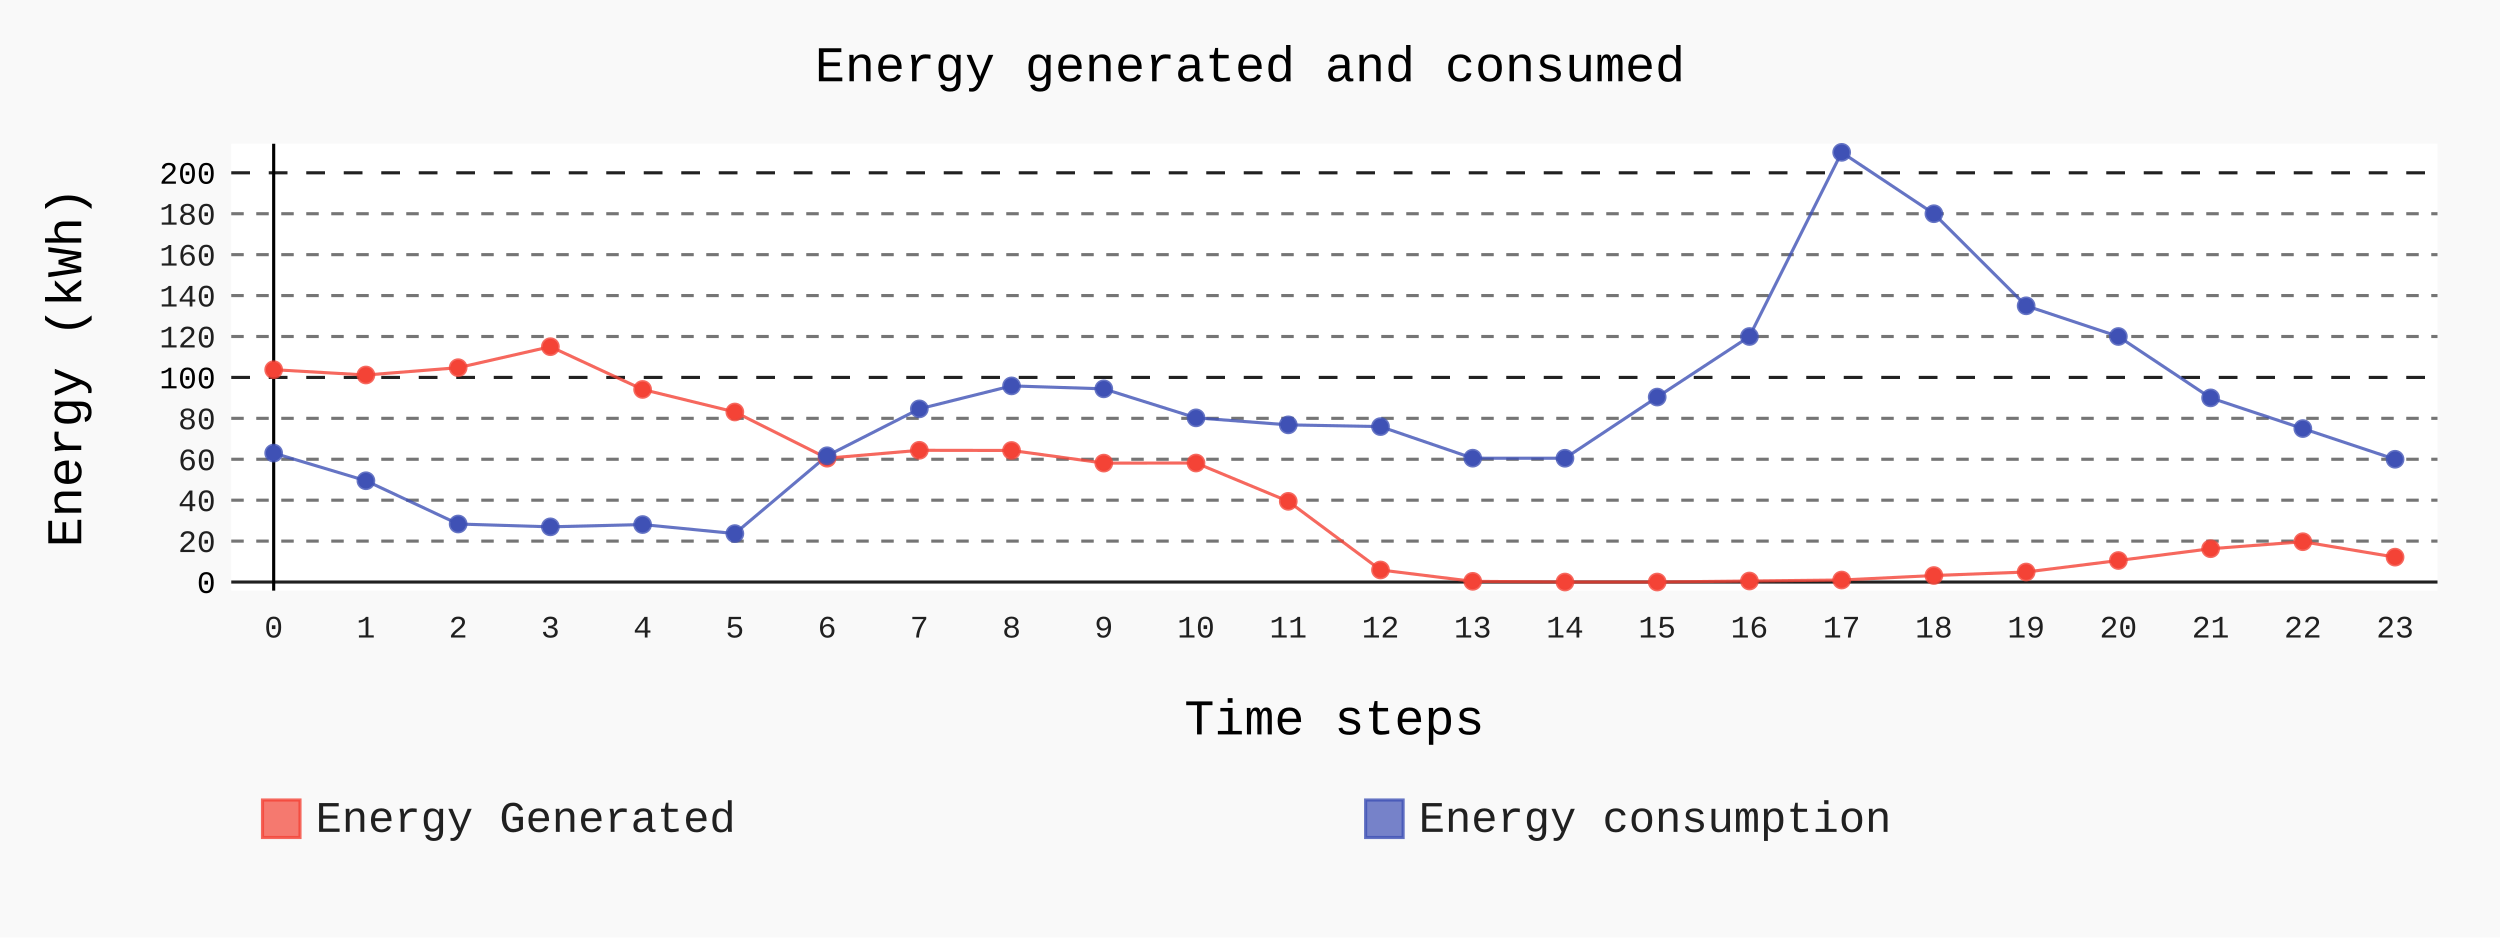
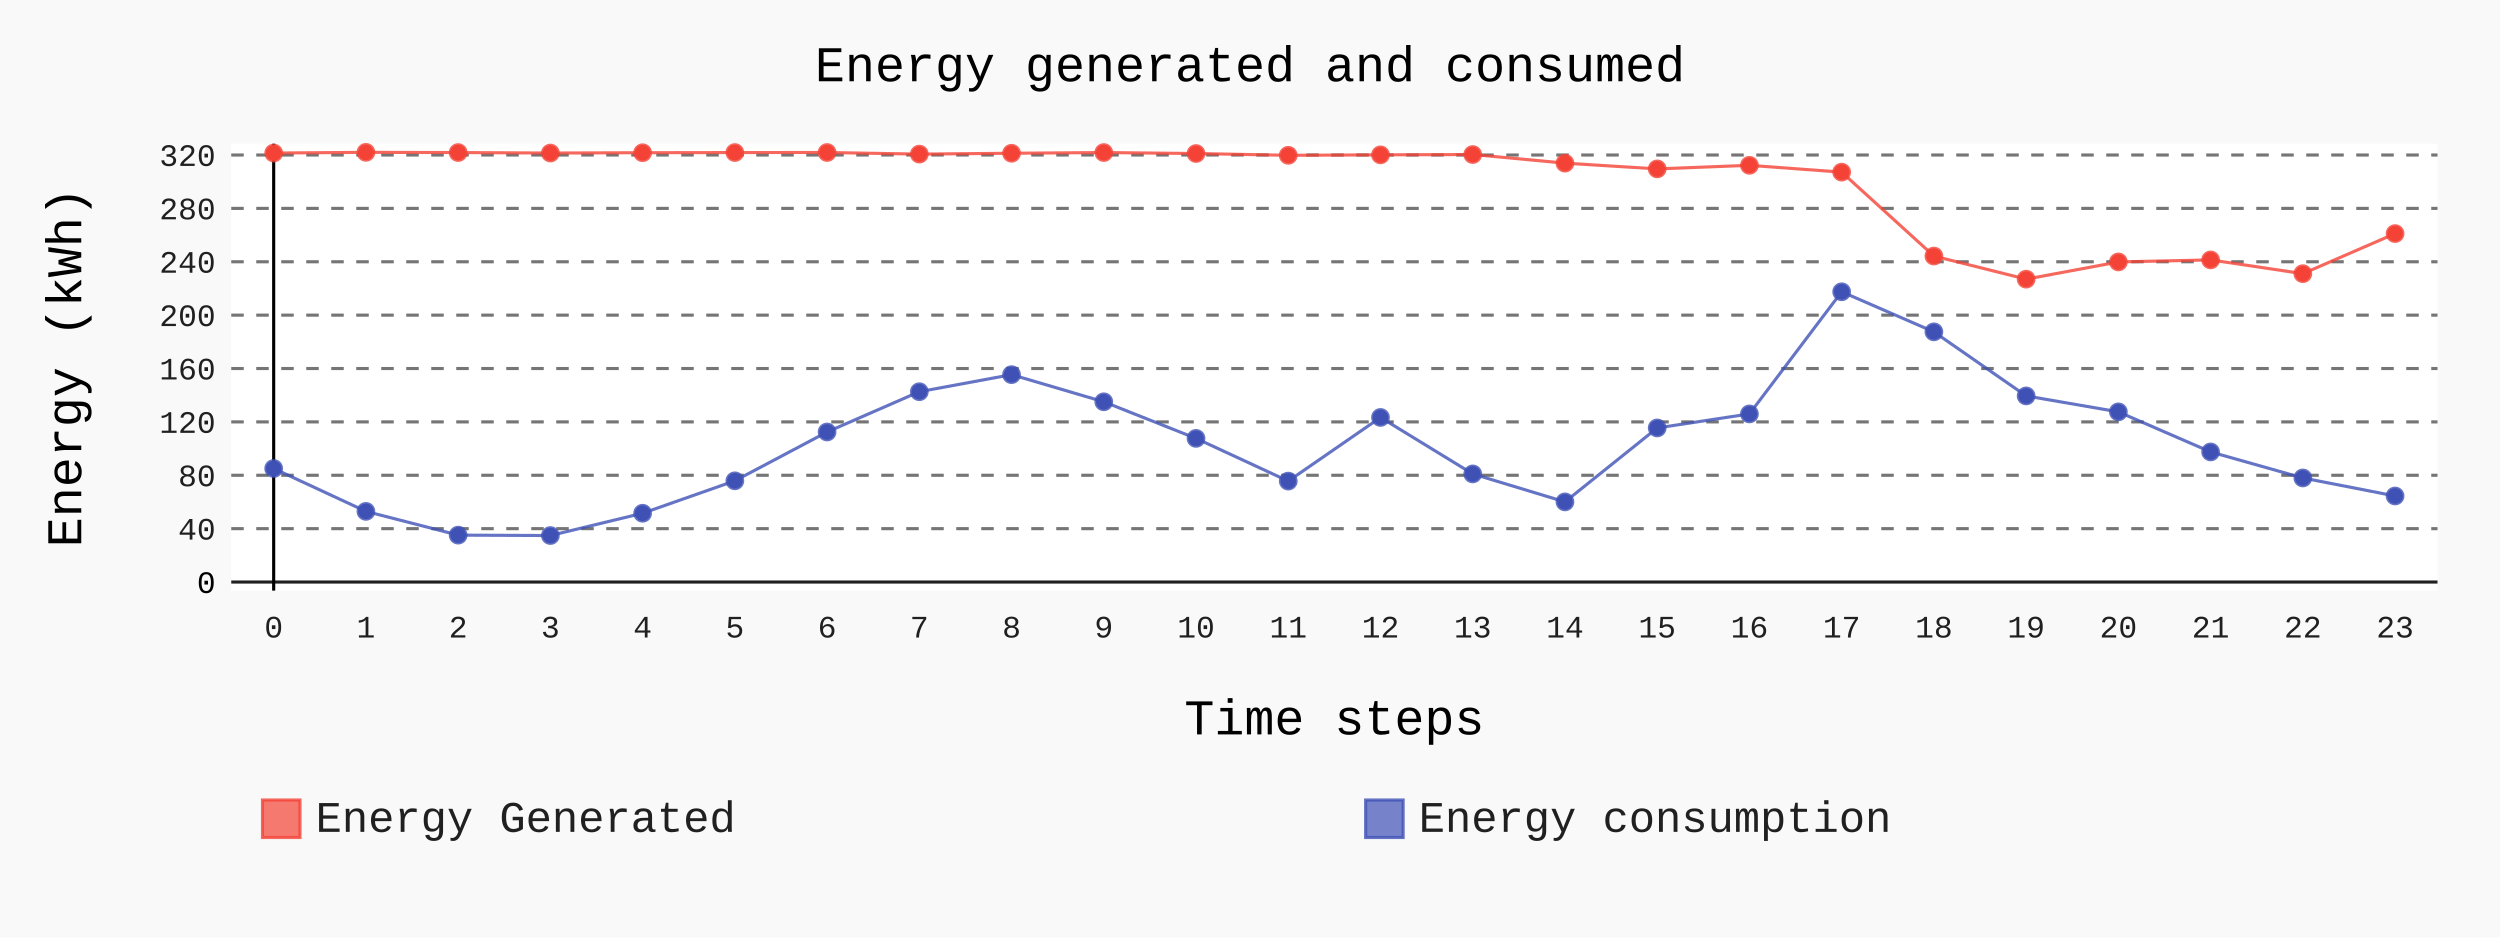
- <svg xmlns="http://www.w3.org/2000/svg" id="chart-d1a71de5-52b1-4959-bb33-14adb0140c41" class="pygal-chart" viewBox="0 0 800 300">
+ <svg xmlns="http://www.w3.org/2000/svg" id="chart-86101f1e-dbb2-4ee2-8dbc-3a619a804cd1" class="pygal-chart" viewBox="0 0 800 300">
  <defs>
-     <style type="text/css">#chart-d1a71de5-52b1-4959-bb33-14adb0140c41{-webkit-user-select:none;-webkit-font-smoothing:antialiased;font-family:Consolas,"Liberation Mono",Menlo,Courier,monospace}#chart-d1a71de5-52b1-4959-bb33-14adb0140c41 .title{font-family:Consolas,"Liberation Mono",Menlo,Courier,monospace;font-size:16px}#chart-d1a71de5-52b1-4959-bb33-14adb0140c41 .legends .legend text{font-family:Consolas,"Liberation Mono",Menlo,Courier,monospace;font-size:14px}#chart-d1a71de5-52b1-4959-bb33-14adb0140c41 .axis text{font-family:Consolas,"Liberation Mono",Menlo,Courier,monospace;font-size:10px}#chart-d1a71de5-52b1-4959-bb33-14adb0140c41 .axis text.major{font-family:Consolas,"Liberation Mono",Menlo,Courier,monospace;font-size:10px}#chart-d1a71de5-52b1-4959-bb33-14adb0140c41 .text-overlay text.value{font-family:Consolas,"Liberation Mono",Menlo,Courier,monospace;font-size:16px}#chart-d1a71de5-52b1-4959-bb33-14adb0140c41 .text-overlay text.label{font-family:Consolas,"Liberation Mono",Menlo,Courier,monospace;font-size:10px}#chart-d1a71de5-52b1-4959-bb33-14adb0140c41 .tooltip{font-family:Consolas,"Liberation Mono",Menlo,Courier,monospace;font-size:14px}#chart-d1a71de5-52b1-4959-bb33-14adb0140c41 text.no_data{font-family:Consolas,"Liberation Mono",Menlo,Courier,monospace;font-size:64px}
- #chart-d1a71de5-52b1-4959-bb33-14adb0140c41{background-color:rgba(249,249,249,1)}#chart-d1a71de5-52b1-4959-bb33-14adb0140c41 path,#chart-d1a71de5-52b1-4959-bb33-14adb0140c41 line,#chart-d1a71de5-52b1-4959-bb33-14adb0140c41 rect,#chart-d1a71de5-52b1-4959-bb33-14adb0140c41 circle{-webkit-transition:150ms;-moz-transition:150ms;transition:150ms}#chart-d1a71de5-52b1-4959-bb33-14adb0140c41 .graph &gt; .background{fill:rgba(249,249,249,1)}#chart-d1a71de5-52b1-4959-bb33-14adb0140c41 .plot &gt; .background{fill:rgba(255,255,255,1)}#chart-d1a71de5-52b1-4959-bb33-14adb0140c41 .graph{fill:rgba(0,0,0,.87)}#chart-d1a71de5-52b1-4959-bb33-14adb0140c41 text.no_data{fill:rgba(0,0,0,1)}#chart-d1a71de5-52b1-4959-bb33-14adb0140c41 .title{fill:rgba(0,0,0,1)}#chart-d1a71de5-52b1-4959-bb33-14adb0140c41 .legends .legend text{fill:rgba(0,0,0,.87)}#chart-d1a71de5-52b1-4959-bb33-14adb0140c41 .legends .legend:hover text{fill:rgba(0,0,0,1)}#chart-d1a71de5-52b1-4959-bb33-14adb0140c41 .axis .line{stroke:rgba(0,0,0,1)}#chart-d1a71de5-52b1-4959-bb33-14adb0140c41 .axis .guide.line{stroke:rgba(0,0,0,.54)}#chart-d1a71de5-52b1-4959-bb33-14adb0140c41 .axis .major.line{stroke:rgba(0,0,0,.87)}#chart-d1a71de5-52b1-4959-bb33-14adb0140c41 .axis text.major{fill:rgba(0,0,0,1)}#chart-d1a71de5-52b1-4959-bb33-14adb0140c41 .axis.y .guides:hover .guide.line,#chart-d1a71de5-52b1-4959-bb33-14adb0140c41 .line-graph .axis.x .guides:hover .guide.line,#chart-d1a71de5-52b1-4959-bb33-14adb0140c41 .stackedline-graph .axis.x .guides:hover .guide.line,#chart-d1a71de5-52b1-4959-bb33-14adb0140c41 .xy-graph .axis.x .guides:hover .guide.line{stroke:rgba(0,0,0,1)}#chart-d1a71de5-52b1-4959-bb33-14adb0140c41 .axis .guides:hover text{fill:rgba(0,0,0,1)}#chart-d1a71de5-52b1-4959-bb33-14adb0140c41 .reactive{fill-opacity:.7;stroke-opacity:.8}#chart-d1a71de5-52b1-4959-bb33-14adb0140c41 .ci{stroke:rgba(0,0,0,.87)}#chart-d1a71de5-52b1-4959-bb33-14adb0140c41 .reactive.active,#chart-d1a71de5-52b1-4959-bb33-14adb0140c41 .active .reactive{fill-opacity:.8;stroke-opacity:.9;stroke-width:4}#chart-d1a71de5-52b1-4959-bb33-14adb0140c41 .ci .reactive.active{stroke-width:1.5}#chart-d1a71de5-52b1-4959-bb33-14adb0140c41 .series text{fill:rgba(0,0,0,1)}#chart-d1a71de5-52b1-4959-bb33-14adb0140c41 .tooltip rect{fill:rgba(255,255,255,1);stroke:rgba(0,0,0,1);-webkit-transition:opacity 150ms;-moz-transition:opacity 150ms;transition:opacity 150ms}#chart-d1a71de5-52b1-4959-bb33-14adb0140c41 .tooltip .label{fill:rgba(0,0,0,.87)}#chart-d1a71de5-52b1-4959-bb33-14adb0140c41 .tooltip .label{fill:rgba(0,0,0,.87)}#chart-d1a71de5-52b1-4959-bb33-14adb0140c41 .tooltip .legend{font-size:.8em;fill:rgba(0,0,0,.54)}#chart-d1a71de5-52b1-4959-bb33-14adb0140c41 .tooltip .x_label{font-size:.6em;fill:rgba(0,0,0,1)}#chart-d1a71de5-52b1-4959-bb33-14adb0140c41 .tooltip .xlink{font-size:.5em;text-decoration:underline}#chart-d1a71de5-52b1-4959-bb33-14adb0140c41 .tooltip .value{font-size:1.5em}#chart-d1a71de5-52b1-4959-bb33-14adb0140c41 .bound{font-size:.5em}#chart-d1a71de5-52b1-4959-bb33-14adb0140c41 .max-value{font-size:.75em;fill:rgba(0,0,0,.54)}#chart-d1a71de5-52b1-4959-bb33-14adb0140c41 .map-element{fill:rgba(255,255,255,1);stroke:rgba(0,0,0,.54) !important}#chart-d1a71de5-52b1-4959-bb33-14adb0140c41 .map-element .reactive{fill-opacity:inherit;stroke-opacity:inherit}#chart-d1a71de5-52b1-4959-bb33-14adb0140c41 .color-0,#chart-d1a71de5-52b1-4959-bb33-14adb0140c41 .color-0 a:visited{stroke:#F44336;fill:#F44336}#chart-d1a71de5-52b1-4959-bb33-14adb0140c41 .color-1,#chart-d1a71de5-52b1-4959-bb33-14adb0140c41 .color-1 a:visited{stroke:#3F51B5;fill:#3F51B5}#chart-d1a71de5-52b1-4959-bb33-14adb0140c41 .text-overlay .color-0 text{fill:black}#chart-d1a71de5-52b1-4959-bb33-14adb0140c41 .text-overlay .color-1 text{fill:black}
- #chart-d1a71de5-52b1-4959-bb33-14adb0140c41 text.no_data{text-anchor:middle}#chart-d1a71de5-52b1-4959-bb33-14adb0140c41 .guide.line{fill:none}#chart-d1a71de5-52b1-4959-bb33-14adb0140c41 .centered{text-anchor:middle}#chart-d1a71de5-52b1-4959-bb33-14adb0140c41 .title{text-anchor:middle}#chart-d1a71de5-52b1-4959-bb33-14adb0140c41 .legends .legend text{fill-opacity:1}#chart-d1a71de5-52b1-4959-bb33-14adb0140c41 .axis.x text{text-anchor:middle}#chart-d1a71de5-52b1-4959-bb33-14adb0140c41 .axis.x:not(.web) text[transform]{text-anchor:start}#chart-d1a71de5-52b1-4959-bb33-14adb0140c41 .axis.x:not(.web) text[transform].backwards{text-anchor:end}#chart-d1a71de5-52b1-4959-bb33-14adb0140c41 .axis.y text{text-anchor:end}#chart-d1a71de5-52b1-4959-bb33-14adb0140c41 .axis.y text[transform].backwards{text-anchor:start}#chart-d1a71de5-52b1-4959-bb33-14adb0140c41 .axis.y2 text{text-anchor:start}#chart-d1a71de5-52b1-4959-bb33-14adb0140c41 .axis.y2 text[transform].backwards{text-anchor:end}#chart-d1a71de5-52b1-4959-bb33-14adb0140c41 .axis .guide.line{stroke-dasharray:4,4}#chart-d1a71de5-52b1-4959-bb33-14adb0140c41 .axis .major.guide.line{stroke-dasharray:6,6}#chart-d1a71de5-52b1-4959-bb33-14adb0140c41 .horizontal .axis.y .guide.line,#chart-d1a71de5-52b1-4959-bb33-14adb0140c41 .horizontal .axis.y2 .guide.line,#chart-d1a71de5-52b1-4959-bb33-14adb0140c41 .vertical .axis.x .guide.line{opacity:0}#chart-d1a71de5-52b1-4959-bb33-14adb0140c41 .horizontal .axis.always_show .guide.line,#chart-d1a71de5-52b1-4959-bb33-14adb0140c41 .vertical .axis.always_show .guide.line{opacity:1 !important}#chart-d1a71de5-52b1-4959-bb33-14adb0140c41 .axis.y .guides:hover .guide.line,#chart-d1a71de5-52b1-4959-bb33-14adb0140c41 .axis.y2 .guides:hover .guide.line,#chart-d1a71de5-52b1-4959-bb33-14adb0140c41 .axis.x .guides:hover .guide.line{opacity:1}#chart-d1a71de5-52b1-4959-bb33-14adb0140c41 .axis .guides:hover text{opacity:1}#chart-d1a71de5-52b1-4959-bb33-14adb0140c41 .nofill{fill:none}#chart-d1a71de5-52b1-4959-bb33-14adb0140c41 .subtle-fill{fill-opacity:.2}#chart-d1a71de5-52b1-4959-bb33-14adb0140c41 .dot{stroke-width:1px;fill-opacity:1}#chart-d1a71de5-52b1-4959-bb33-14adb0140c41 .dot.active{stroke-width:5px}#chart-d1a71de5-52b1-4959-bb33-14adb0140c41 .dot.negative{fill:transparent}#chart-d1a71de5-52b1-4959-bb33-14adb0140c41 text,#chart-d1a71de5-52b1-4959-bb33-14adb0140c41 tspan{stroke:none !important}#chart-d1a71de5-52b1-4959-bb33-14adb0140c41 .series text.active{opacity:1}#chart-d1a71de5-52b1-4959-bb33-14adb0140c41 .tooltip rect{fill-opacity:.95;stroke-width:.5}#chart-d1a71de5-52b1-4959-bb33-14adb0140c41 .tooltip text{fill-opacity:1}#chart-d1a71de5-52b1-4959-bb33-14adb0140c41 .showable{visibility:hidden}#chart-d1a71de5-52b1-4959-bb33-14adb0140c41 .showable.shown{visibility:visible}#chart-d1a71de5-52b1-4959-bb33-14adb0140c41 .gauge-background{fill:rgba(229,229,229,1);stroke:none}#chart-d1a71de5-52b1-4959-bb33-14adb0140c41 .bg-lines{stroke:rgba(249,249,249,1);stroke-width:2px}</style>
+     <style type="text/css">#chart-86101f1e-dbb2-4ee2-8dbc-3a619a804cd1{-webkit-user-select:none;-webkit-font-smoothing:antialiased;font-family:Consolas,"Liberation Mono",Menlo,Courier,monospace}#chart-86101f1e-dbb2-4ee2-8dbc-3a619a804cd1 .title{font-family:Consolas,"Liberation Mono",Menlo,Courier,monospace;font-size:16px}#chart-86101f1e-dbb2-4ee2-8dbc-3a619a804cd1 .legends .legend text{font-family:Consolas,"Liberation Mono",Menlo,Courier,monospace;font-size:14px}#chart-86101f1e-dbb2-4ee2-8dbc-3a619a804cd1 .axis text{font-family:Consolas,"Liberation Mono",Menlo,Courier,monospace;font-size:10px}#chart-86101f1e-dbb2-4ee2-8dbc-3a619a804cd1 .axis text.major{font-family:Consolas,"Liberation Mono",Menlo,Courier,monospace;font-size:10px}#chart-86101f1e-dbb2-4ee2-8dbc-3a619a804cd1 .text-overlay text.value{font-family:Consolas,"Liberation Mono",Menlo,Courier,monospace;font-size:16px}#chart-86101f1e-dbb2-4ee2-8dbc-3a619a804cd1 .text-overlay text.label{font-family:Consolas,"Liberation Mono",Menlo,Courier,monospace;font-size:10px}#chart-86101f1e-dbb2-4ee2-8dbc-3a619a804cd1 .tooltip{font-family:Consolas,"Liberation Mono",Menlo,Courier,monospace;font-size:14px}#chart-86101f1e-dbb2-4ee2-8dbc-3a619a804cd1 text.no_data{font-family:Consolas,"Liberation Mono",Menlo,Courier,monospace;font-size:64px}
+ #chart-86101f1e-dbb2-4ee2-8dbc-3a619a804cd1{background-color:rgba(249,249,249,1)}#chart-86101f1e-dbb2-4ee2-8dbc-3a619a804cd1 path,#chart-86101f1e-dbb2-4ee2-8dbc-3a619a804cd1 line,#chart-86101f1e-dbb2-4ee2-8dbc-3a619a804cd1 rect,#chart-86101f1e-dbb2-4ee2-8dbc-3a619a804cd1 circle{-webkit-transition:150ms;-moz-transition:150ms;transition:150ms}#chart-86101f1e-dbb2-4ee2-8dbc-3a619a804cd1 .graph &gt; .background{fill:rgba(249,249,249,1)}#chart-86101f1e-dbb2-4ee2-8dbc-3a619a804cd1 .plot &gt; .background{fill:rgba(255,255,255,1)}#chart-86101f1e-dbb2-4ee2-8dbc-3a619a804cd1 .graph{fill:rgba(0,0,0,.87)}#chart-86101f1e-dbb2-4ee2-8dbc-3a619a804cd1 text.no_data{fill:rgba(0,0,0,1)}#chart-86101f1e-dbb2-4ee2-8dbc-3a619a804cd1 .title{fill:rgba(0,0,0,1)}#chart-86101f1e-dbb2-4ee2-8dbc-3a619a804cd1 .legends .legend text{fill:rgba(0,0,0,.87)}#chart-86101f1e-dbb2-4ee2-8dbc-3a619a804cd1 .legends .legend:hover text{fill:rgba(0,0,0,1)}#chart-86101f1e-dbb2-4ee2-8dbc-3a619a804cd1 .axis .line{stroke:rgba(0,0,0,1)}#chart-86101f1e-dbb2-4ee2-8dbc-3a619a804cd1 .axis .guide.line{stroke:rgba(0,0,0,.54)}#chart-86101f1e-dbb2-4ee2-8dbc-3a619a804cd1 .axis .major.line{stroke:rgba(0,0,0,.87)}#chart-86101f1e-dbb2-4ee2-8dbc-3a619a804cd1 .axis text.major{fill:rgba(0,0,0,1)}#chart-86101f1e-dbb2-4ee2-8dbc-3a619a804cd1 .axis.y .guides:hover .guide.line,#chart-86101f1e-dbb2-4ee2-8dbc-3a619a804cd1 .line-graph .axis.x .guides:hover .guide.line,#chart-86101f1e-dbb2-4ee2-8dbc-3a619a804cd1 .stackedline-graph .axis.x .guides:hover .guide.line,#chart-86101f1e-dbb2-4ee2-8dbc-3a619a804cd1 .xy-graph .axis.x .guides:hover .guide.line{stroke:rgba(0,0,0,1)}#chart-86101f1e-dbb2-4ee2-8dbc-3a619a804cd1 .axis .guides:hover text{fill:rgba(0,0,0,1)}#chart-86101f1e-dbb2-4ee2-8dbc-3a619a804cd1 .reactive{fill-opacity:.7;stroke-opacity:.8}#chart-86101f1e-dbb2-4ee2-8dbc-3a619a804cd1 .ci{stroke:rgba(0,0,0,.87)}#chart-86101f1e-dbb2-4ee2-8dbc-3a619a804cd1 .reactive.active,#chart-86101f1e-dbb2-4ee2-8dbc-3a619a804cd1 .active .reactive{fill-opacity:.8;stroke-opacity:.9;stroke-width:4}#chart-86101f1e-dbb2-4ee2-8dbc-3a619a804cd1 .ci .reactive.active{stroke-width:1.5}#chart-86101f1e-dbb2-4ee2-8dbc-3a619a804cd1 .series text{fill:rgba(0,0,0,1)}#chart-86101f1e-dbb2-4ee2-8dbc-3a619a804cd1 .tooltip rect{fill:rgba(255,255,255,1);stroke:rgba(0,0,0,1);-webkit-transition:opacity 150ms;-moz-transition:opacity 150ms;transition:opacity 150ms}#chart-86101f1e-dbb2-4ee2-8dbc-3a619a804cd1 .tooltip .label{fill:rgba(0,0,0,.87)}#chart-86101f1e-dbb2-4ee2-8dbc-3a619a804cd1 .tooltip .label{fill:rgba(0,0,0,.87)}#chart-86101f1e-dbb2-4ee2-8dbc-3a619a804cd1 .tooltip .legend{font-size:.8em;fill:rgba(0,0,0,.54)}#chart-86101f1e-dbb2-4ee2-8dbc-3a619a804cd1 .tooltip .x_label{font-size:.6em;fill:rgba(0,0,0,1)}#chart-86101f1e-dbb2-4ee2-8dbc-3a619a804cd1 .tooltip .xlink{font-size:.5em;text-decoration:underline}#chart-86101f1e-dbb2-4ee2-8dbc-3a619a804cd1 .tooltip .value{font-size:1.5em}#chart-86101f1e-dbb2-4ee2-8dbc-3a619a804cd1 .bound{font-size:.5em}#chart-86101f1e-dbb2-4ee2-8dbc-3a619a804cd1 .max-value{font-size:.75em;fill:rgba(0,0,0,.54)}#chart-86101f1e-dbb2-4ee2-8dbc-3a619a804cd1 .map-element{fill:rgba(255,255,255,1);stroke:rgba(0,0,0,.54) !important}#chart-86101f1e-dbb2-4ee2-8dbc-3a619a804cd1 .map-element .reactive{fill-opacity:inherit;stroke-opacity:inherit}#chart-86101f1e-dbb2-4ee2-8dbc-3a619a804cd1 .color-0,#chart-86101f1e-dbb2-4ee2-8dbc-3a619a804cd1 .color-0 a:visited{stroke:#F44336;fill:#F44336}#chart-86101f1e-dbb2-4ee2-8dbc-3a619a804cd1 .color-1,#chart-86101f1e-dbb2-4ee2-8dbc-3a619a804cd1 .color-1 a:visited{stroke:#3F51B5;fill:#3F51B5}#chart-86101f1e-dbb2-4ee2-8dbc-3a619a804cd1 .text-overlay .color-0 text{fill:black}#chart-86101f1e-dbb2-4ee2-8dbc-3a619a804cd1 .text-overlay .color-1 text{fill:black}
+ #chart-86101f1e-dbb2-4ee2-8dbc-3a619a804cd1 text.no_data{text-anchor:middle}#chart-86101f1e-dbb2-4ee2-8dbc-3a619a804cd1 .guide.line{fill:none}#chart-86101f1e-dbb2-4ee2-8dbc-3a619a804cd1 .centered{text-anchor:middle}#chart-86101f1e-dbb2-4ee2-8dbc-3a619a804cd1 .title{text-anchor:middle}#chart-86101f1e-dbb2-4ee2-8dbc-3a619a804cd1 .legends .legend text{fill-opacity:1}#chart-86101f1e-dbb2-4ee2-8dbc-3a619a804cd1 .axis.x text{text-anchor:middle}#chart-86101f1e-dbb2-4ee2-8dbc-3a619a804cd1 .axis.x:not(.web) text[transform]{text-anchor:start}#chart-86101f1e-dbb2-4ee2-8dbc-3a619a804cd1 .axis.x:not(.web) text[transform].backwards{text-anchor:end}#chart-86101f1e-dbb2-4ee2-8dbc-3a619a804cd1 .axis.y text{text-anchor:end}#chart-86101f1e-dbb2-4ee2-8dbc-3a619a804cd1 .axis.y text[transform].backwards{text-anchor:start}#chart-86101f1e-dbb2-4ee2-8dbc-3a619a804cd1 .axis.y2 text{text-anchor:start}#chart-86101f1e-dbb2-4ee2-8dbc-3a619a804cd1 .axis.y2 text[transform].backwards{text-anchor:end}#chart-86101f1e-dbb2-4ee2-8dbc-3a619a804cd1 .axis .guide.line{stroke-dasharray:4,4}#chart-86101f1e-dbb2-4ee2-8dbc-3a619a804cd1 .axis .major.guide.line{stroke-dasharray:6,6}#chart-86101f1e-dbb2-4ee2-8dbc-3a619a804cd1 .horizontal .axis.y .guide.line,#chart-86101f1e-dbb2-4ee2-8dbc-3a619a804cd1 .horizontal .axis.y2 .guide.line,#chart-86101f1e-dbb2-4ee2-8dbc-3a619a804cd1 .vertical .axis.x .guide.line{opacity:0}#chart-86101f1e-dbb2-4ee2-8dbc-3a619a804cd1 .horizontal .axis.always_show .guide.line,#chart-86101f1e-dbb2-4ee2-8dbc-3a619a804cd1 .vertical .axis.always_show .guide.line{opacity:1 !important}#chart-86101f1e-dbb2-4ee2-8dbc-3a619a804cd1 .axis.y .guides:hover .guide.line,#chart-86101f1e-dbb2-4ee2-8dbc-3a619a804cd1 .axis.y2 .guides:hover .guide.line,#chart-86101f1e-dbb2-4ee2-8dbc-3a619a804cd1 .axis.x .guides:hover .guide.line{opacity:1}#chart-86101f1e-dbb2-4ee2-8dbc-3a619a804cd1 .axis .guides:hover text{opacity:1}#chart-86101f1e-dbb2-4ee2-8dbc-3a619a804cd1 .nofill{fill:none}#chart-86101f1e-dbb2-4ee2-8dbc-3a619a804cd1 .subtle-fill{fill-opacity:.2}#chart-86101f1e-dbb2-4ee2-8dbc-3a619a804cd1 .dot{stroke-width:1px;fill-opacity:1}#chart-86101f1e-dbb2-4ee2-8dbc-3a619a804cd1 .dot.active{stroke-width:5px}#chart-86101f1e-dbb2-4ee2-8dbc-3a619a804cd1 .dot.negative{fill:transparent}#chart-86101f1e-dbb2-4ee2-8dbc-3a619a804cd1 text,#chart-86101f1e-dbb2-4ee2-8dbc-3a619a804cd1 tspan{stroke:none !important}#chart-86101f1e-dbb2-4ee2-8dbc-3a619a804cd1 .series text.active{opacity:1}#chart-86101f1e-dbb2-4ee2-8dbc-3a619a804cd1 .tooltip rect{fill-opacity:.95;stroke-width:.5}#chart-86101f1e-dbb2-4ee2-8dbc-3a619a804cd1 .tooltip text{fill-opacity:1}#chart-86101f1e-dbb2-4ee2-8dbc-3a619a804cd1 .showable{visibility:hidden}#chart-86101f1e-dbb2-4ee2-8dbc-3a619a804cd1 .showable.shown{visibility:visible}#chart-86101f1e-dbb2-4ee2-8dbc-3a619a804cd1 .gauge-background{fill:rgba(229,229,229,1);stroke:none}#chart-86101f1e-dbb2-4ee2-8dbc-3a619a804cd1 .bg-lines{stroke:rgba(249,249,249,1);stroke-width:2px}</style>
  </defs>
  <g class="graph line-graph vertical">
    <rect x="0" y="0" width="800" height="300" class="background" />
    <g transform="translate(74, 46)" class="plot">
      <rect x="0" y="0" width="706.0" height="143.0" class="background" />
      <g class="axis y always_show">
        <g class="guides">
          <path d="M0 140.25 h706" class="axis major line" />
          <text x="-5" y="143.75" class="major">0</text>
        </g>
        <g class="guides">
-           <path d="M0 127.155 h706" class="guide line" />
-           <text x="-5" y="130.655" class="">20</text>
-         </g>
-         <g class="guides">
-           <path d="M0 114.06 h706" class="guide line" />
-           <text x="-5" y="117.56" class="">40</text>
-         </g>
-         <g class="guides">
-           <path d="M0 100.964 h706" class="guide line" />
-           <text x="-5" y="104.464" class="">60</text>
-         </g>
-         <g class="guides">
-           <path d="M0 87.869 h706" class="guide line" />
-           <text x="-5" y="91.369" class="">80</text>
-         </g>
-         <g class="guides">
-           <path d="M0 74.774 h706" class="major guide line" />
-           <text x="-5" y="78.274" class="major">100</text>
-         </g>
-         <g class="guides">
-           <path d="M0 61.679 h706" class="guide line" />
-           <text x="-5" y="65.179" class="">120</text>
-         </g>
-         <g class="guides">
-           <path d="M0 48.583 h706" class="guide line" />
-           <text x="-5" y="52.083" class="">140</text>
-         </g>
-         <g class="guides">
-           <path d="M0 35.488 h706" class="guide line" />
-           <text x="-5" y="38.988" class="">160</text>
-         </g>
-         <g class="guides">
-           <path d="M0 22.393 h706" class="guide line" />
-           <text x="-5" y="25.893" class="">180</text>
-         </g>
-         <g class="guides">
-           <path d="M0 9.298 h706" class="major guide line" />
-           <text x="-5" y="12.798" class="major">200</text>
+           <path d="M0 123.169 h706" class="guide line" />
+           <text x="-5" y="126.669" class="">40</text>
+         </g>
+         <g class="guides">
+           <path d="M0 106.089 h706" class="guide line" />
+           <text x="-5" y="109.589" class="">80</text>
+         </g>
+         <g class="guides">
+           <path d="M0 89.008 h706" class="guide line" />
+           <text x="-5" y="92.508" class="">120</text>
+         </g>
+         <g class="guides">
+           <path d="M0 71.927 h706" class="guide line" />
+           <text x="-5" y="75.427" class="">160</text>
+         </g>
+         <g class="guides">
+           <path d="M0 54.846 h706" class="guide line" />
+           <text x="-5" y="58.346" class="">200</text>
+         </g>
+         <g class="guides">
+           <path d="M0 37.766 h706" class="guide line" />
+           <text x="-5" y="41.266" class="">240</text>
+         </g>
+         <g class="guides">
+           <path d="M0 20.685 h706" class="guide line" />
+           <text x="-5" y="24.185" class="">280</text>
+         </g>
+         <g class="guides">
+           <path d="M0 3.604 h706" class="guide line" />
+           <text x="-5" y="7.104" class="">320</text>
        </g>
      </g>
      <g class="axis x">
        <g class="guides">
          <path d="M13.577 0 v143" class="axis line" />
          <text x="13.577" y="158.0" class="">0</text>
        </g>
        <g class="guides">
          <path d="M43.092 0 v143" class="guide line" />
          <text x="43.092" y="158.0" class="">1</text>
        </g>
        <g class="guides">
          <path d="M72.607 0 v143" class="guide line" />
          <text x="72.607" y="158.0" class="">2</text>
        </g>
        <g class="guides">
          <path d="M102.122 0 v143" class="guide line" />
          <text x="102.122" y="158.0" class="">3</text>
        </g>
        <g class="guides">
          <path d="M131.637 0 v143" class="guide line" />
          <text x="131.637" y="158.0" class="">4</text>
        </g>
        <g class="guides">
          <path d="M161.152 0 v143" class="guide line" />
          <text x="161.152" y="158.0" class="">5</text>
        </g>
        <g class="guides">
          <path d="M190.667 0 v143" class="guide line" />
          <text x="190.667" y="158.0" class="">6</text>
        </g>
        <g class="guides">
          <path d="M220.182 0 v143" class="guide line" />
          <text x="220.182" y="158.0" class="">7</text>
        </g>
        <g class="guides">
          <path d="M249.697 0 v143" class="guide line" />
          <text x="249.697" y="158.0" class="">8</text>
        </g>
        <g class="guides">
          <path d="M279.212 0 v143" class="guide line" />
          <text x="279.212" y="158.0" class="">9</text>
        </g>
        <g class="guides">
          <path d="M308.727 0 v143" class="guide line" />
          <text x="308.727" y="158.0" class="">10</text>
        </g>
        <g class="guides">
          <path d="M338.242 0 v143" class="guide line" />
          <text x="338.242" y="158.0" class="">11</text>
        </g>
        <g class="guides">
          <path d="M367.758 0 v143" class="guide line" />
          <text x="367.758" y="158.0" class="">12</text>
        </g>
        <g class="guides">
          <path d="M397.273 0 v143" class="guide line" />
          <text x="397.273" y="158.0" class="">13</text>
        </g>
        <g class="guides">
          <path d="M426.788 0 v143" class="guide line" />
          <text x="426.788" y="158.0" class="">14</text>
        </g>
        <g class="guides">
          <path d="M456.303 0 v143" class="guide line" />
          <text x="456.303" y="158.0" class="">15</text>
        </g>
        <g class="guides">
          <path d="M485.818 0 v143" class="guide line" />
          <text x="485.818" y="158.0" class="">16</text>
        </g>
        <g class="guides">
          <path d="M515.333 0 v143" class="guide line" />
          <text x="515.333" y="158.0" class="">17</text>
        </g>
        <g class="guides">
          <path d="M544.848 0 v143" class="guide line" />
          <text x="544.848" y="158.0" class="">18</text>
        </g>
        <g class="guides">
          <path d="M574.363 0 v143" class="guide line" />
          <text x="574.363" y="158.0" class="">19</text>
        </g>
        <g class="guides">
          <path d="M603.878 0 v143" class="guide line" />
          <text x="603.878" y="158.0" class="">20</text>
        </g>
        <g class="guides">
          <path d="M633.393 0 v143" class="guide line" />
          <text x="633.393" y="158.0" class="">21</text>
        </g>
        <g class="guides">
          <path d="M662.908 0 v143" class="guide line" />
          <text x="662.908" y="158.0" class="">22</text>
        </g>
        <g class="guides">
          <path d="M692.423 0 v143" class="guide line" />
          <text x="692.423" y="158.0" class="">23</text>
        </g>
      </g>
      <g class="series serie-0 color-0">
-         <path d="M13.577 72.299 L43.092 74.001 72.607 71.657 102.122 64.939 131.637 78.624 161.152 85.839 190.667 100.624 220.182 98.096 249.697 98.149 279.212 102.195 308.727 102.169 338.242 114.426 367.758 136.387 397.273 140.027 426.788 140.25 456.303 140.25 485.818 139.923 515.333 139.608 544.848 138.168 574.363 137.042 603.878 133.362 633.393 129.59 662.908 127.351 692.423 132.288" class="line reactive nofill" />
+         <path d="M13.577 2.972 L43.092 2.75 72.607 2.818 102.122 2.972 131.637 2.87 161.152 2.818 190.667 2.801 220.182 3.314 249.697 3.04 279.212 2.818 308.727 3.126 338.242 3.698 367.758 3.553 397.273 3.45 426.788 6.209 456.303 8.045 485.818 6.901 515.333 9.087 544.848 35.938 574.363 43.334 603.878 37.817 633.393 37.168 662.908 41.575 692.423 28.747" class="line reactive nofill" />
      </g>
      <g class="series serie-1 color-1">
-         <path d="M13.577 98.984 L43.092 107.838 72.607 121.681 102.122 122.588 131.637 121.857 161.152 124.75 190.667 99.846 220.182 84.84 249.697 77.487 279.212 78.433 308.727 87.715 338.242 89.955 367.758 90.511 397.273 100.62 426.788 100.643 456.303 81.061 485.818 61.679 515.333 2.75 544.848 22.393 574.363 51.857 603.878 61.679 633.393 81.321 662.908 91.143 692.423 100.964" class="line reactive nofill" />
+         <path d="M13.577 103.92 L43.092 117.64 72.607 125.242 102.122 125.37 131.637 118.237 161.152 107.86 190.667 92.237 220.182 79.346 249.697 73.884 279.212 82.575 308.727 94.284 338.242 107.954 367.758 87.579 397.273 105.649 426.788 114.603 456.303 90.945 485.818 86.454 515.333 47.37 544.848 60.192 574.363 80.692 603.878 85.794 633.393 98.616 662.908 106.946 692.423 112.714" class="line reactive nofill" />
      </g>
    </g>
    <g class="titles">
      <text x="400.0" y="26" class="title plot_title">Energy generated and consumed</text>
      <text x="427.0" y="235.0" class="title">Time steps</text>
      <text x="0" y="143.5" class="title" transform="rotate(-90 0 117.5)">Energy (kWh)</text>
    </g>
    <g transform="translate(74, 46)" class="plot overlay">
      <g class="series serie-0 color-0">
        <g class="dots">
-           <circle cx="13.577" cy="72.299" r="2.5" class="dot reactive tooltip-trigger" />
-         </g>
-         <g class="dots">
-           <circle cx="43.092" cy="74.001" r="2.5" class="dot reactive tooltip-trigger" />
-         </g>
-         <g class="dots">
-           <circle cx="72.607" cy="71.657" r="2.5" class="dot reactive tooltip-trigger" />
-         </g>
-         <g class="dots">
-           <circle cx="102.122" cy="64.939" r="2.5" class="dot reactive tooltip-trigger" />
-         </g>
-         <g class="dots">
-           <circle cx="131.637" cy="78.624" r="2.5" class="dot reactive tooltip-trigger" />
-         </g>
-         <g class="dots">
-           <circle cx="161.152" cy="85.839" r="2.5" class="dot reactive tooltip-trigger" />
-         </g>
-         <g class="dots">
-           <circle cx="190.667" cy="100.624" r="2.5" class="dot reactive tooltip-trigger" />
-         </g>
-         <g class="dots">
-           <circle cx="220.182" cy="98.096" r="2.5" class="dot reactive tooltip-trigger" />
-         </g>
-         <g class="dots">
-           <circle cx="249.697" cy="98.149" r="2.5" class="dot reactive tooltip-trigger" />
-         </g>
-         <g class="dots">
-           <circle cx="279.212" cy="102.195" r="2.5" class="dot reactive tooltip-trigger" />
-         </g>
-         <g class="dots">
-           <circle cx="308.727" cy="102.169" r="2.5" class="dot reactive tooltip-trigger" />
-         </g>
-         <g class="dots">
-           <circle cx="338.242" cy="114.426" r="2.5" class="dot reactive tooltip-trigger" />
-         </g>
-         <g class="dots">
-           <circle cx="367.758" cy="136.387" r="2.5" class="dot reactive tooltip-trigger" />
-         </g>
-         <g class="dots">
-           <circle cx="397.273" cy="140.027" r="2.5" class="dot reactive tooltip-trigger" />
-         </g>
-         <g class="dots">
-           <circle cx="426.788" cy="140.25" r="2.5" class="dot reactive tooltip-trigger" />
-         </g>
-         <g class="dots">
-           <circle cx="456.303" cy="140.25" r="2.5" class="dot reactive tooltip-trigger" />
-         </g>
-         <g class="dots">
-           <circle cx="485.818" cy="139.923" r="2.5" class="dot reactive tooltip-trigger" />
-         </g>
-         <g class="dots">
-           <circle cx="515.333" cy="139.608" r="2.5" class="dot reactive tooltip-trigger" />
-         </g>
-         <g class="dots">
-           <circle cx="544.848" cy="138.168" r="2.5" class="dot reactive tooltip-trigger" />
-         </g>
-         <g class="dots">
-           <circle cx="574.363" cy="137.042" r="2.5" class="dot reactive tooltip-trigger" />
-         </g>
-         <g class="dots">
-           <circle cx="603.878" cy="133.362" r="2.5" class="dot reactive tooltip-trigger" />
-         </g>
-         <g class="dots">
-           <circle cx="633.393" cy="129.59" r="2.5" class="dot reactive tooltip-trigger" />
-         </g>
-         <g class="dots">
-           <circle cx="662.908" cy="127.351" r="2.5" class="dot reactive tooltip-trigger" />
-         </g>
-         <g class="dots">
-           <circle cx="692.423" cy="132.288" r="2.5" class="dot reactive tooltip-trigger" />
+           <circle cx="13.577" cy="2.972" r="2.5" class="dot reactive tooltip-trigger" />
+         </g>
+         <g class="dots">
+           <circle cx="43.092" cy="2.75" r="2.5" class="dot reactive tooltip-trigger" />
+         </g>
+         <g class="dots">
+           <circle cx="72.607" cy="2.818" r="2.5" class="dot reactive tooltip-trigger" />
+         </g>
+         <g class="dots">
+           <circle cx="102.122" cy="2.972" r="2.5" class="dot reactive tooltip-trigger" />
+         </g>
+         <g class="dots">
+           <circle cx="131.637" cy="2.87" r="2.5" class="dot reactive tooltip-trigger" />
+         </g>
+         <g class="dots">
+           <circle cx="161.152" cy="2.818" r="2.5" class="dot reactive tooltip-trigger" />
+         </g>
+         <g class="dots">
+           <circle cx="190.667" cy="2.801" r="2.5" class="dot reactive tooltip-trigger" />
+         </g>
+         <g class="dots">
+           <circle cx="220.182" cy="3.314" r="2.5" class="dot reactive tooltip-trigger" />
+         </g>
+         <g class="dots">
+           <circle cx="249.697" cy="3.04" r="2.5" class="dot reactive tooltip-trigger" />
+         </g>
+         <g class="dots">
+           <circle cx="279.212" cy="2.818" r="2.5" class="dot reactive tooltip-trigger" />
+         </g>
+         <g class="dots">
+           <circle cx="308.727" cy="3.126" r="2.5" class="dot reactive tooltip-trigger" />
+         </g>
+         <g class="dots">
+           <circle cx="338.242" cy="3.698" r="2.5" class="dot reactive tooltip-trigger" />
+         </g>
+         <g class="dots">
+           <circle cx="367.758" cy="3.553" r="2.5" class="dot reactive tooltip-trigger" />
+         </g>
+         <g class="dots">
+           <circle cx="397.273" cy="3.45" r="2.5" class="dot reactive tooltip-trigger" />
+         </g>
+         <g class="dots">
+           <circle cx="426.788" cy="6.209" r="2.5" class="dot reactive tooltip-trigger" />
+         </g>
+         <g class="dots">
+           <circle cx="456.303" cy="8.045" r="2.5" class="dot reactive tooltip-trigger" />
+         </g>
+         <g class="dots">
+           <circle cx="485.818" cy="6.901" r="2.5" class="dot reactive tooltip-trigger" />
+         </g>
+         <g class="dots">
+           <circle cx="515.333" cy="9.087" r="2.5" class="dot reactive tooltip-trigger" />
+         </g>
+         <g class="dots">
+           <circle cx="544.848" cy="35.938" r="2.5" class="dot reactive tooltip-trigger" />
+         </g>
+         <g class="dots">
+           <circle cx="574.363" cy="43.334" r="2.5" class="dot reactive tooltip-trigger" />
+         </g>
+         <g class="dots">
+           <circle cx="603.878" cy="37.817" r="2.5" class="dot reactive tooltip-trigger" />
+         </g>
+         <g class="dots">
+           <circle cx="633.393" cy="37.168" r="2.5" class="dot reactive tooltip-trigger" />
+         </g>
+         <g class="dots">
+           <circle cx="662.908" cy="41.575" r="2.5" class="dot reactive tooltip-trigger" />
+         </g>
+         <g class="dots">
+           <circle cx="692.423" cy="28.747" r="2.5" class="dot reactive tooltip-trigger" />
        </g>
      </g>
      <g class="series serie-1 color-1">
        <g class="dots">
-           <circle cx="13.577" cy="98.984" r="2.5" class="dot reactive tooltip-trigger" />
-         </g>
-         <g class="dots">
-           <circle cx="43.092" cy="107.838" r="2.5" class="dot reactive tooltip-trigger" />
-         </g>
-         <g class="dots">
-           <circle cx="72.607" cy="121.681" r="2.5" class="dot reactive tooltip-trigger" />
-         </g>
-         <g class="dots">
-           <circle cx="102.122" cy="122.588" r="2.5" class="dot reactive tooltip-trigger" />
-         </g>
-         <g class="dots">
-           <circle cx="131.637" cy="121.857" r="2.5" class="dot reactive tooltip-trigger" />
-         </g>
-         <g class="dots">
-           <circle cx="161.152" cy="124.75" r="2.5" class="dot reactive tooltip-trigger" />
-         </g>
-         <g class="dots">
-           <circle cx="190.667" cy="99.846" r="2.5" class="dot reactive tooltip-trigger" />
-         </g>
-         <g class="dots">
-           <circle cx="220.182" cy="84.84" r="2.5" class="dot reactive tooltip-trigger" />
-         </g>
-         <g class="dots">
-           <circle cx="249.697" cy="77.487" r="2.5" class="dot reactive tooltip-trigger" />
-         </g>
-         <g class="dots">
-           <circle cx="279.212" cy="78.433" r="2.5" class="dot reactive tooltip-trigger" />
-         </g>
-         <g class="dots">
-           <circle cx="308.727" cy="87.715" r="2.5" class="dot reactive tooltip-trigger" />
-         </g>
-         <g class="dots">
-           <circle cx="338.242" cy="89.955" r="2.5" class="dot reactive tooltip-trigger" />
-         </g>
-         <g class="dots">
-           <circle cx="367.758" cy="90.511" r="2.5" class="dot reactive tooltip-trigger" />
-         </g>
-         <g class="dots">
-           <circle cx="397.273" cy="100.62" r="2.5" class="dot reactive tooltip-trigger" />
-         </g>
-         <g class="dots">
-           <circle cx="426.788" cy="100.643" r="2.5" class="dot reactive tooltip-trigger" />
-         </g>
-         <g class="dots">
-           <circle cx="456.303" cy="81.061" r="2.5" class="dot reactive tooltip-trigger" />
-         </g>
-         <g class="dots">
-           <circle cx="485.818" cy="61.679" r="2.5" class="dot reactive tooltip-trigger" />
-         </g>
-         <g class="dots">
-           <circle cx="515.333" cy="2.75" r="2.5" class="dot reactive tooltip-trigger" />
-         </g>
-         <g class="dots">
-           <circle cx="544.848" cy="22.393" r="2.5" class="dot reactive tooltip-trigger" />
-         </g>
-         <g class="dots">
-           <circle cx="574.363" cy="51.857" r="2.5" class="dot reactive tooltip-trigger" />
-         </g>
-         <g class="dots">
-           <circle cx="603.878" cy="61.679" r="2.5" class="dot reactive tooltip-trigger" />
-         </g>
-         <g class="dots">
-           <circle cx="633.393" cy="81.321" r="2.5" class="dot reactive tooltip-trigger" />
-         </g>
-         <g class="dots">
-           <circle cx="662.908" cy="91.143" r="2.5" class="dot reactive tooltip-trigger" />
-         </g>
-         <g class="dots">
-           <circle cx="692.423" cy="100.964" r="2.5" class="dot reactive tooltip-trigger" />
+           <circle cx="13.577" cy="103.92" r="2.5" class="dot reactive tooltip-trigger" />
+         </g>
+         <g class="dots">
+           <circle cx="43.092" cy="117.64" r="2.5" class="dot reactive tooltip-trigger" />
+         </g>
+         <g class="dots">
+           <circle cx="72.607" cy="125.242" r="2.5" class="dot reactive tooltip-trigger" />
+         </g>
+         <g class="dots">
+           <circle cx="102.122" cy="125.37" r="2.5" class="dot reactive tooltip-trigger" />
+         </g>
+         <g class="dots">
+           <circle cx="131.637" cy="118.237" r="2.5" class="dot reactive tooltip-trigger" />
+         </g>
+         <g class="dots">
+           <circle cx="161.152" cy="107.86" r="2.5" class="dot reactive tooltip-trigger" />
+         </g>
+         <g class="dots">
+           <circle cx="190.667" cy="92.237" r="2.5" class="dot reactive tooltip-trigger" />
+         </g>
+         <g class="dots">
+           <circle cx="220.182" cy="79.346" r="2.5" class="dot reactive tooltip-trigger" />
+         </g>
+         <g class="dots">
+           <circle cx="249.697" cy="73.884" r="2.5" class="dot reactive tooltip-trigger" />
+         </g>
+         <g class="dots">
+           <circle cx="279.212" cy="82.575" r="2.5" class="dot reactive tooltip-trigger" />
+         </g>
+         <g class="dots">
+           <circle cx="308.727" cy="94.284" r="2.5" class="dot reactive tooltip-trigger" />
+         </g>
+         <g class="dots">
+           <circle cx="338.242" cy="107.954" r="2.5" class="dot reactive tooltip-trigger" />
+         </g>
+         <g class="dots">
+           <circle cx="367.758" cy="87.579" r="2.5" class="dot reactive tooltip-trigger" />
+         </g>
+         <g class="dots">
+           <circle cx="397.273" cy="105.649" r="2.5" class="dot reactive tooltip-trigger" />
+         </g>
+         <g class="dots">
+           <circle cx="426.788" cy="114.603" r="2.5" class="dot reactive tooltip-trigger" />
+         </g>
+         <g class="dots">
+           <circle cx="456.303" cy="90.945" r="2.5" class="dot reactive tooltip-trigger" />
+         </g>
+         <g class="dots">
+           <circle cx="485.818" cy="86.454" r="2.5" class="dot reactive tooltip-trigger" />
+         </g>
+         <g class="dots">
+           <circle cx="515.333" cy="47.37" r="2.5" class="dot reactive tooltip-trigger" />
+         </g>
+         <g class="dots">
+           <circle cx="544.848" cy="60.192" r="2.5" class="dot reactive tooltip-trigger" />
+         </g>
+         <g class="dots">
+           <circle cx="574.363" cy="80.692" r="2.5" class="dot reactive tooltip-trigger" />
+         </g>
+         <g class="dots">
+           <circle cx="603.878" cy="85.794" r="2.5" class="dot reactive tooltip-trigger" />
+         </g>
+         <g class="dots">
+           <circle cx="633.393" cy="98.616" r="2.5" class="dot reactive tooltip-trigger" />
+         </g>
+         <g class="dots">
+           <circle cx="662.908" cy="106.946" r="2.5" class="dot reactive tooltip-trigger" />
+         </g>
+         <g class="dots">
+           <circle cx="692.423" cy="112.714" r="2.5" class="dot reactive tooltip-trigger" />
        </g>
      </g>
    </g>
    <g transform="translate(74, 46)" class="plot text-overlay">
      <g class="series serie-0 color-0" />
      <g class="series serie-1 color-1" />
    </g>
    <g transform="translate(74, 46)" class="plot tooltip-overlay">
      <g transform="translate(0 0)" style="opacity: 0" class="tooltip">
        <rect rx="0" ry="0" width="0" height="0" class="tooltip-box" />
        <g class="text" />
      </g>
    </g>
    <g transform="translate(84, 255)" class="legends">
      <g id="activate-serie-0" class="legend reactive activate-serie">
        <rect x="0.0" y="1.0" width="12" height="12" class="color-0 reactive" />
        <text x="17.0" y="11.2">Energy Generated</text>
      </g>
      <g id="activate-serie-1" class="legend reactive activate-serie">
        <rect x="353.0" y="1.0" width="12" height="12" class="color-1 reactive" />
        <text x="370.0" y="11.2">Energy consumption</text>
      </g>
    </g>
  </g>
</svg>
